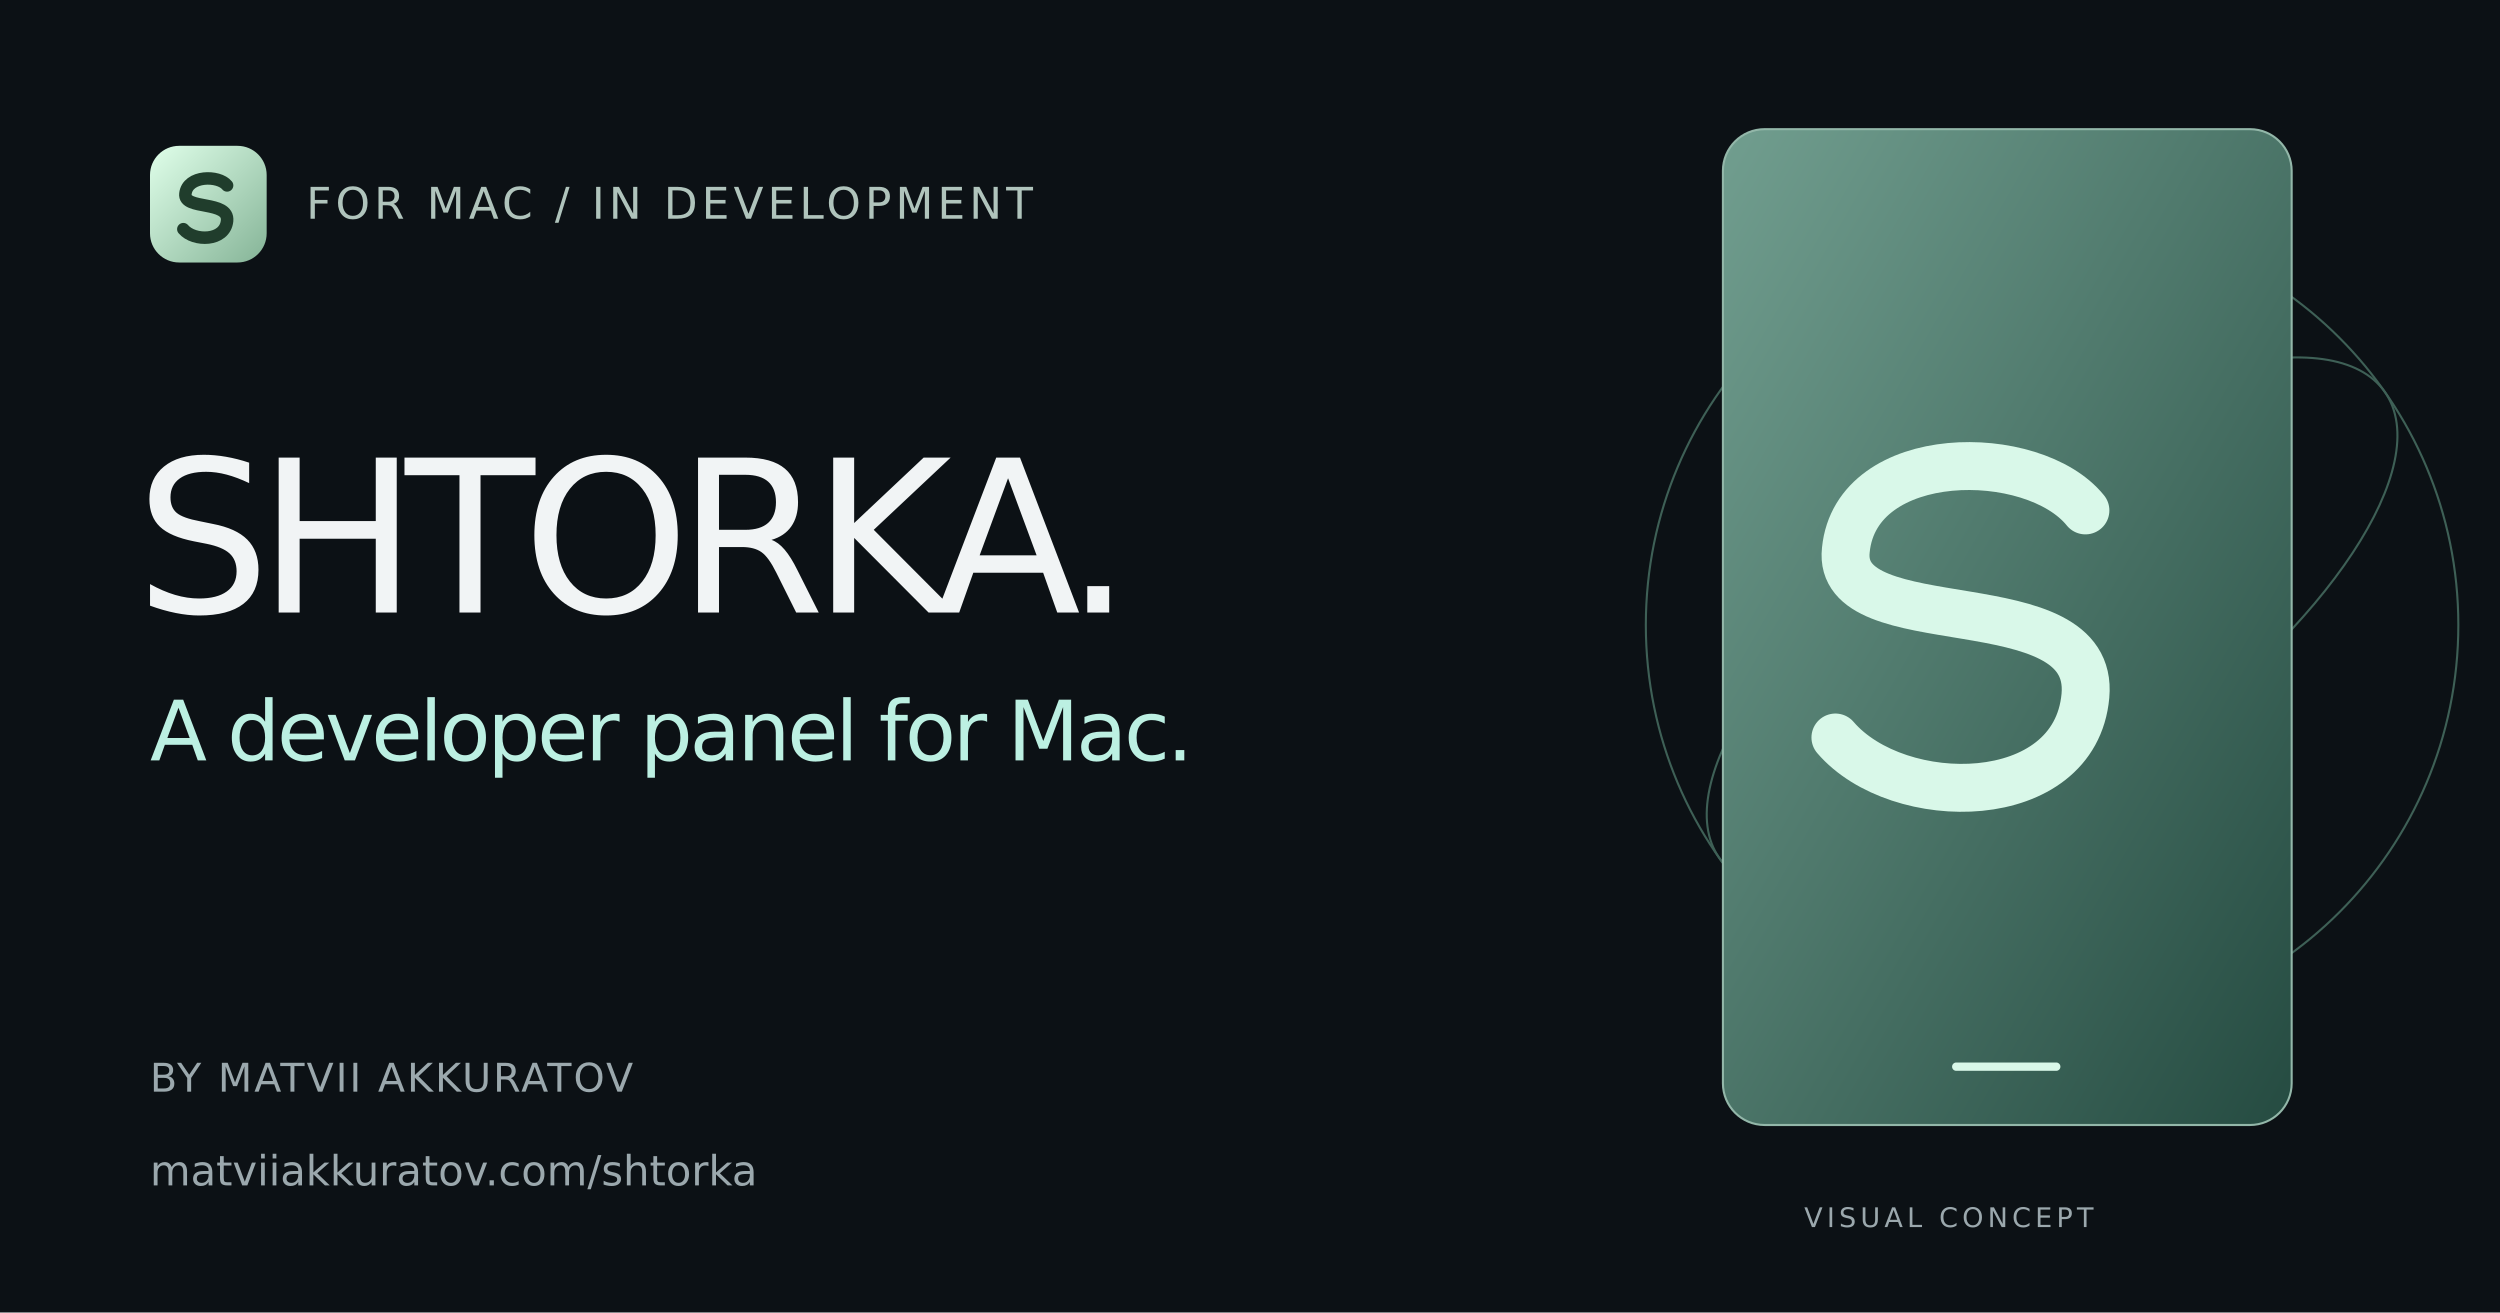
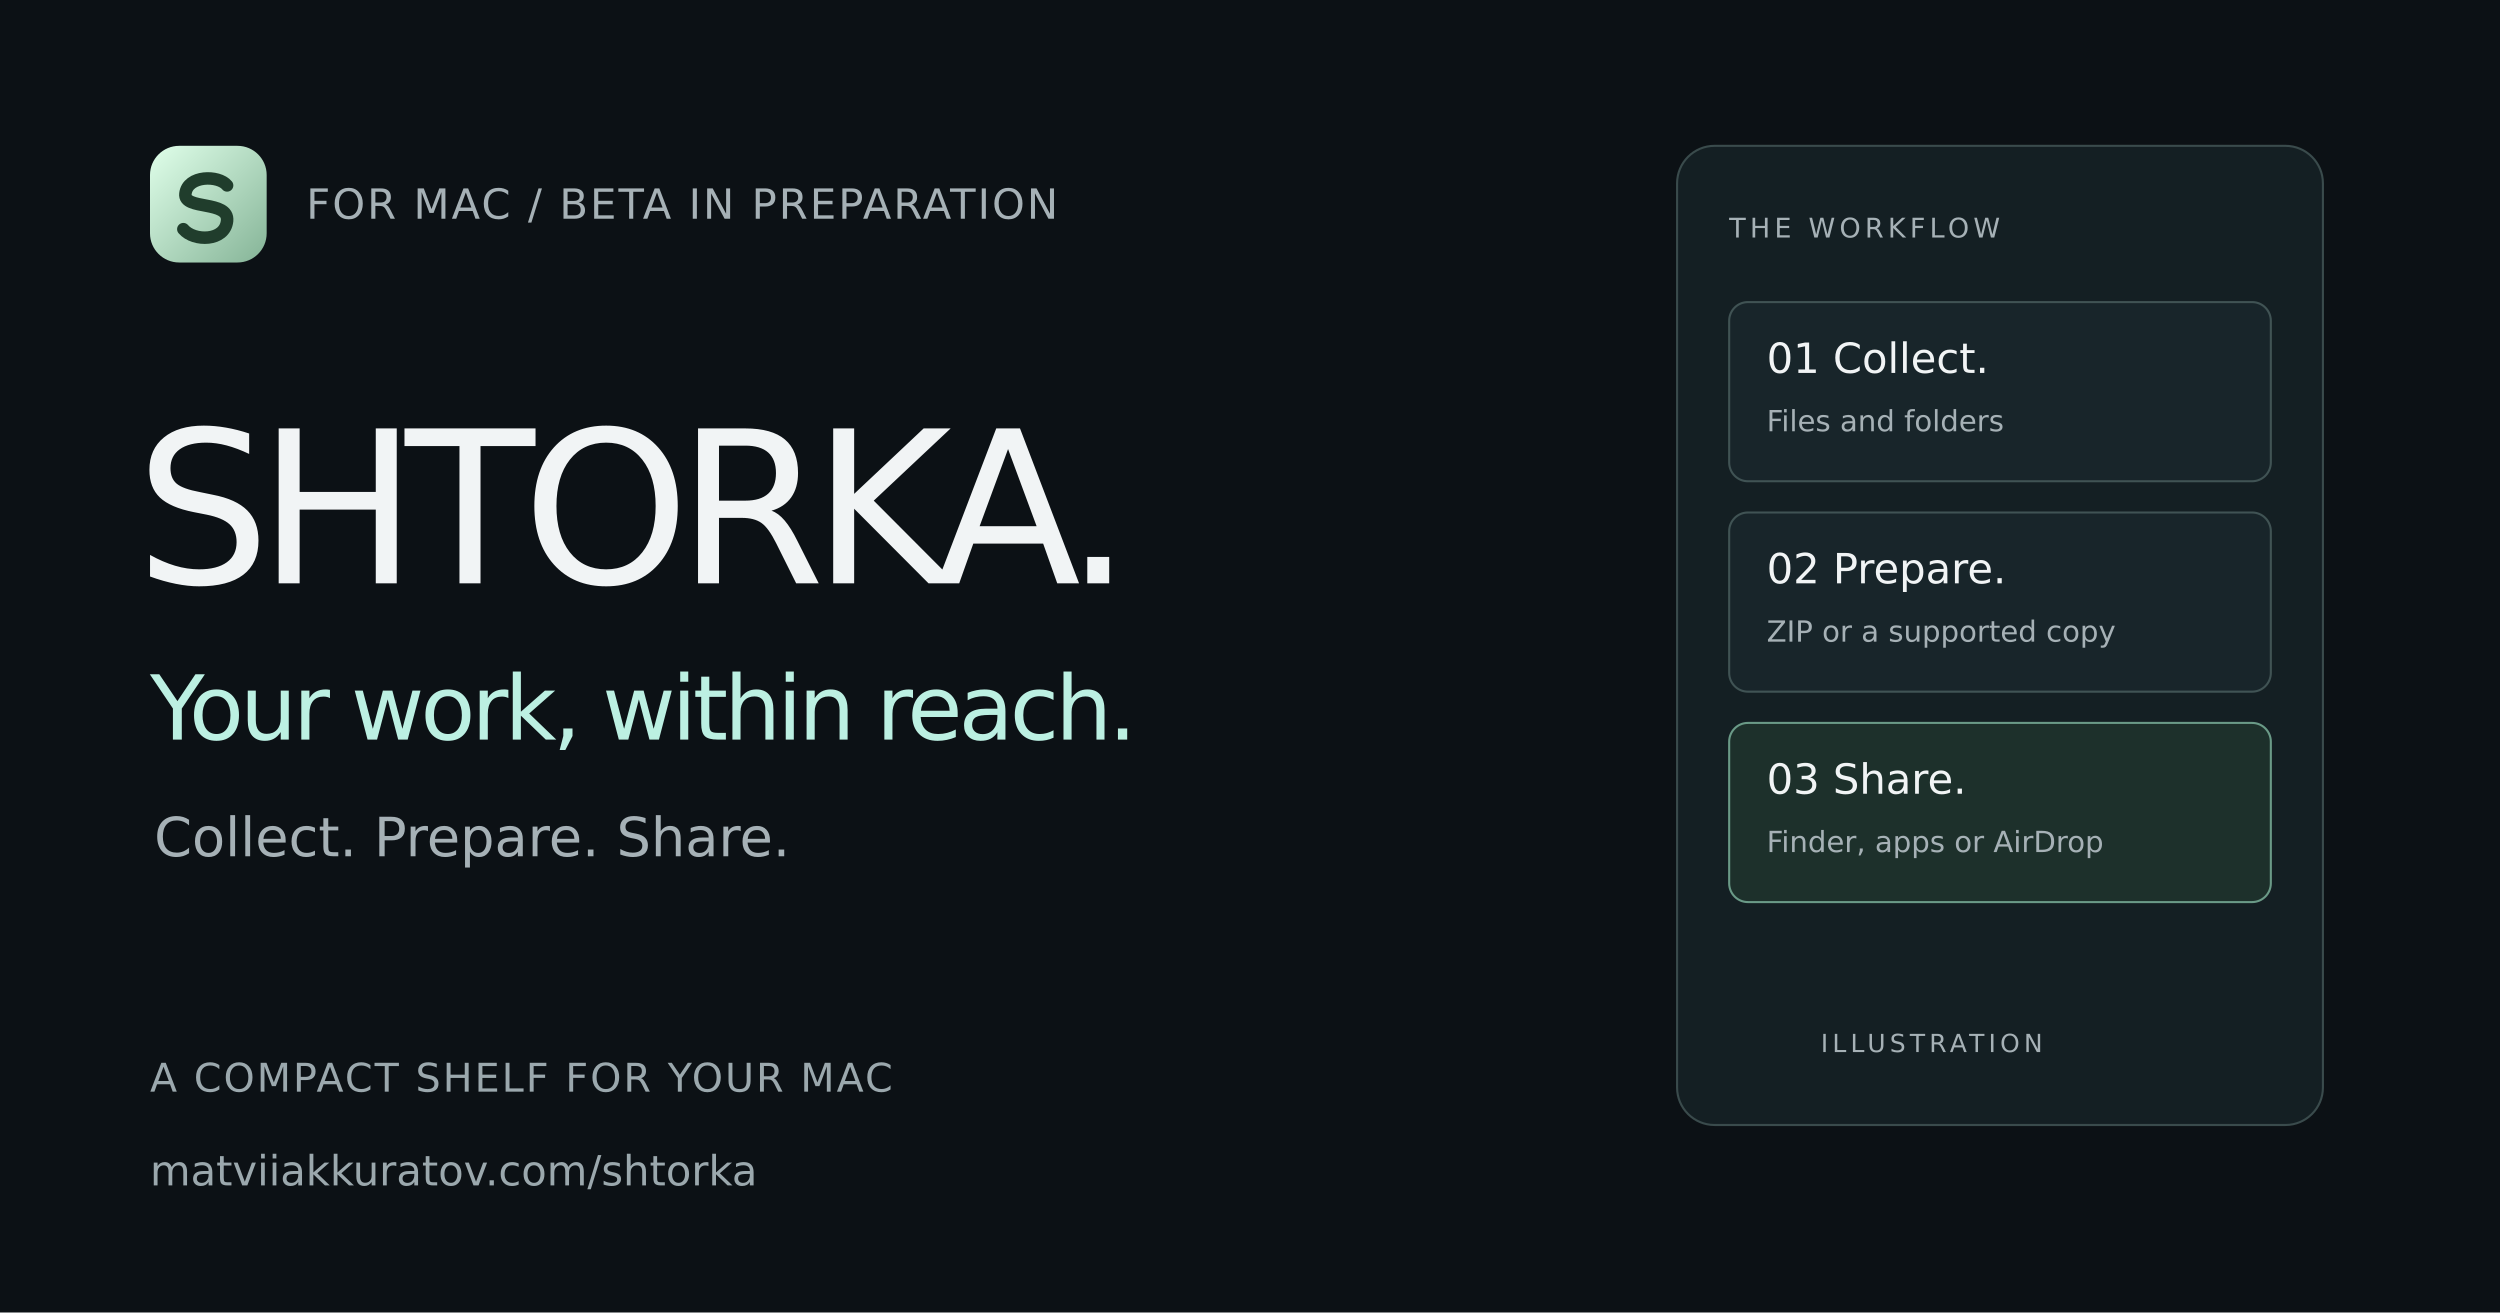
<svg xmlns="http://www.w3.org/2000/svg" width="1200" height="630" viewBox="0 0 1200 630">
  <defs>
-     <linearGradient id="panel" x2="1" y2="1">
-       <stop stop-color="#719e8f" />
-       <stop offset="1" stop-color="#254b41" />
-     </linearGradient>
    <linearGradient id="icon" x2="1" y2="1">
      <stop stop-color="#e0ffea" />
      <stop offset="1" stop-color="#85b497" />
    </linearGradient>
  </defs>
  <rect width="1200" height="630" fill="#0c1115" />
-   <g fill="none" stroke="#3e6056">
-     <circle cx="985" cy="300" r="195" />
-     <ellipse cx="985" cy="300" rx="195" ry="77" transform="rotate(-35 985 300)" />
-     <ellipse cx="985" cy="300" rx="77" ry="195" />
-   </g>
-   <rect x="827" y="62" width="273" height="478" rx="20" fill="url(#panel)" stroke="#93b7a9" />
-   <path d="M1001 245C976 214 891 214 886 264C881 309 1006 279 1001 334C996 389 911 389 881 354" fill="none" stroke="#d9f8e9" stroke-width="23" stroke-linecap="round" />
-   <rect x="937" y="510" width="52" height="4" rx="2" fill="#d9f8e9" />
  <rect x="72" y="70" width="56" height="56" rx="14" fill="url(#icon)" />
  <path d="M109 89C105 84 90 84 89 93C88 101 110 96 109 106C108 116 93 116 88 110" fill="none" stroke="#203d2c" stroke-width="6" stroke-linecap="round" />
+   <rect x="805" y="70" width="310" height="470" rx="18" fill="#141f23" stroke="#3a4b4c" />
+   <g fill="#18252a" stroke="#405354">
+     <rect x="830" y="145" width="260" height="86" rx="9" />
+     <rect x="830" y="246" width="260" height="86" rx="9" />
+     <rect x="830" y="347" width="260" height="86" rx="9" fill="#1d302b" stroke="#6a9a87" />
+   </g>
  <g font-family="DejaVu Sans,sans-serif">
-     <text x="147" y="105" fill="#b0c4bc" font-size="21" letter-spacing="2">FOR MAC / IN DEVELOPMENT</text>
-     <text x="65" y="294" fill="#f1f4f5" font-size="102" letter-spacing="-6">SHTORKA.</text>
-     <text x="72" y="365" fill="#bcf0e2" font-size="40" letter-spacing="-1.5">A developer panel for Mac.</text>
-     <text x="72" y="524" fill="#9ba8ad" font-size="19" letter-spacing="1">BY MATVII AKKURATOV</text>
+     <text x="147" y="105" fill="#a6b1b6" font-size="20" letter-spacing="1">FOR MAC / BETA IN PREPARATION</text>
+     <text x="65" y="280" fill="#f1f4f5" font-size="102" letter-spacing="-6">SHTORKA.</text>
+     <text x="72" y="355" fill="#bcf0e2" font-size="43" letter-spacing="-1.8">Your work, within reach.</text>
+     <text x="74" y="411" fill="#a6b1b6" font-size="26">Collect. Prepare. Share.</text>
+     <text x="72" y="524" fill="#9ba8ad" font-size="19" letter-spacing="1">A COMPACT SHELF FOR YOUR MAC</text>
    <text x="72" y="569" fill="#9ba8ad" font-size="20">matviiakkuratov.com/shtorka</text>
-     <text x="866" y="589" fill="#9ba8ad" font-size="13" letter-spacing="2">VISUAL CONCEPT</text>
+     <text x="830" y="114" fill="#a6b1b6" font-size="13" letter-spacing="2">THE WORKFLOW</text>
+     <g fill="#f1f4f5" font-size="20">
+       <text x="848" y="179">01  Collect.</text>
+       <text x="848" y="280">02  Prepare.</text>
+       <text x="848" y="381">03  Share.</text>
+     </g>
+     <g fill="#a6b1b6" font-size="14">
+       <text x="848" y="207">Files and folders</text>
+       <text x="848" y="308">ZIP or a supported copy</text>
+       <text x="848" y="409">Finder, apps or AirDrop</text>
+       <text x="874" y="505" font-size="12" letter-spacing="2">ILLUSTRATION</text>
+     </g>
  </g>
</svg>
